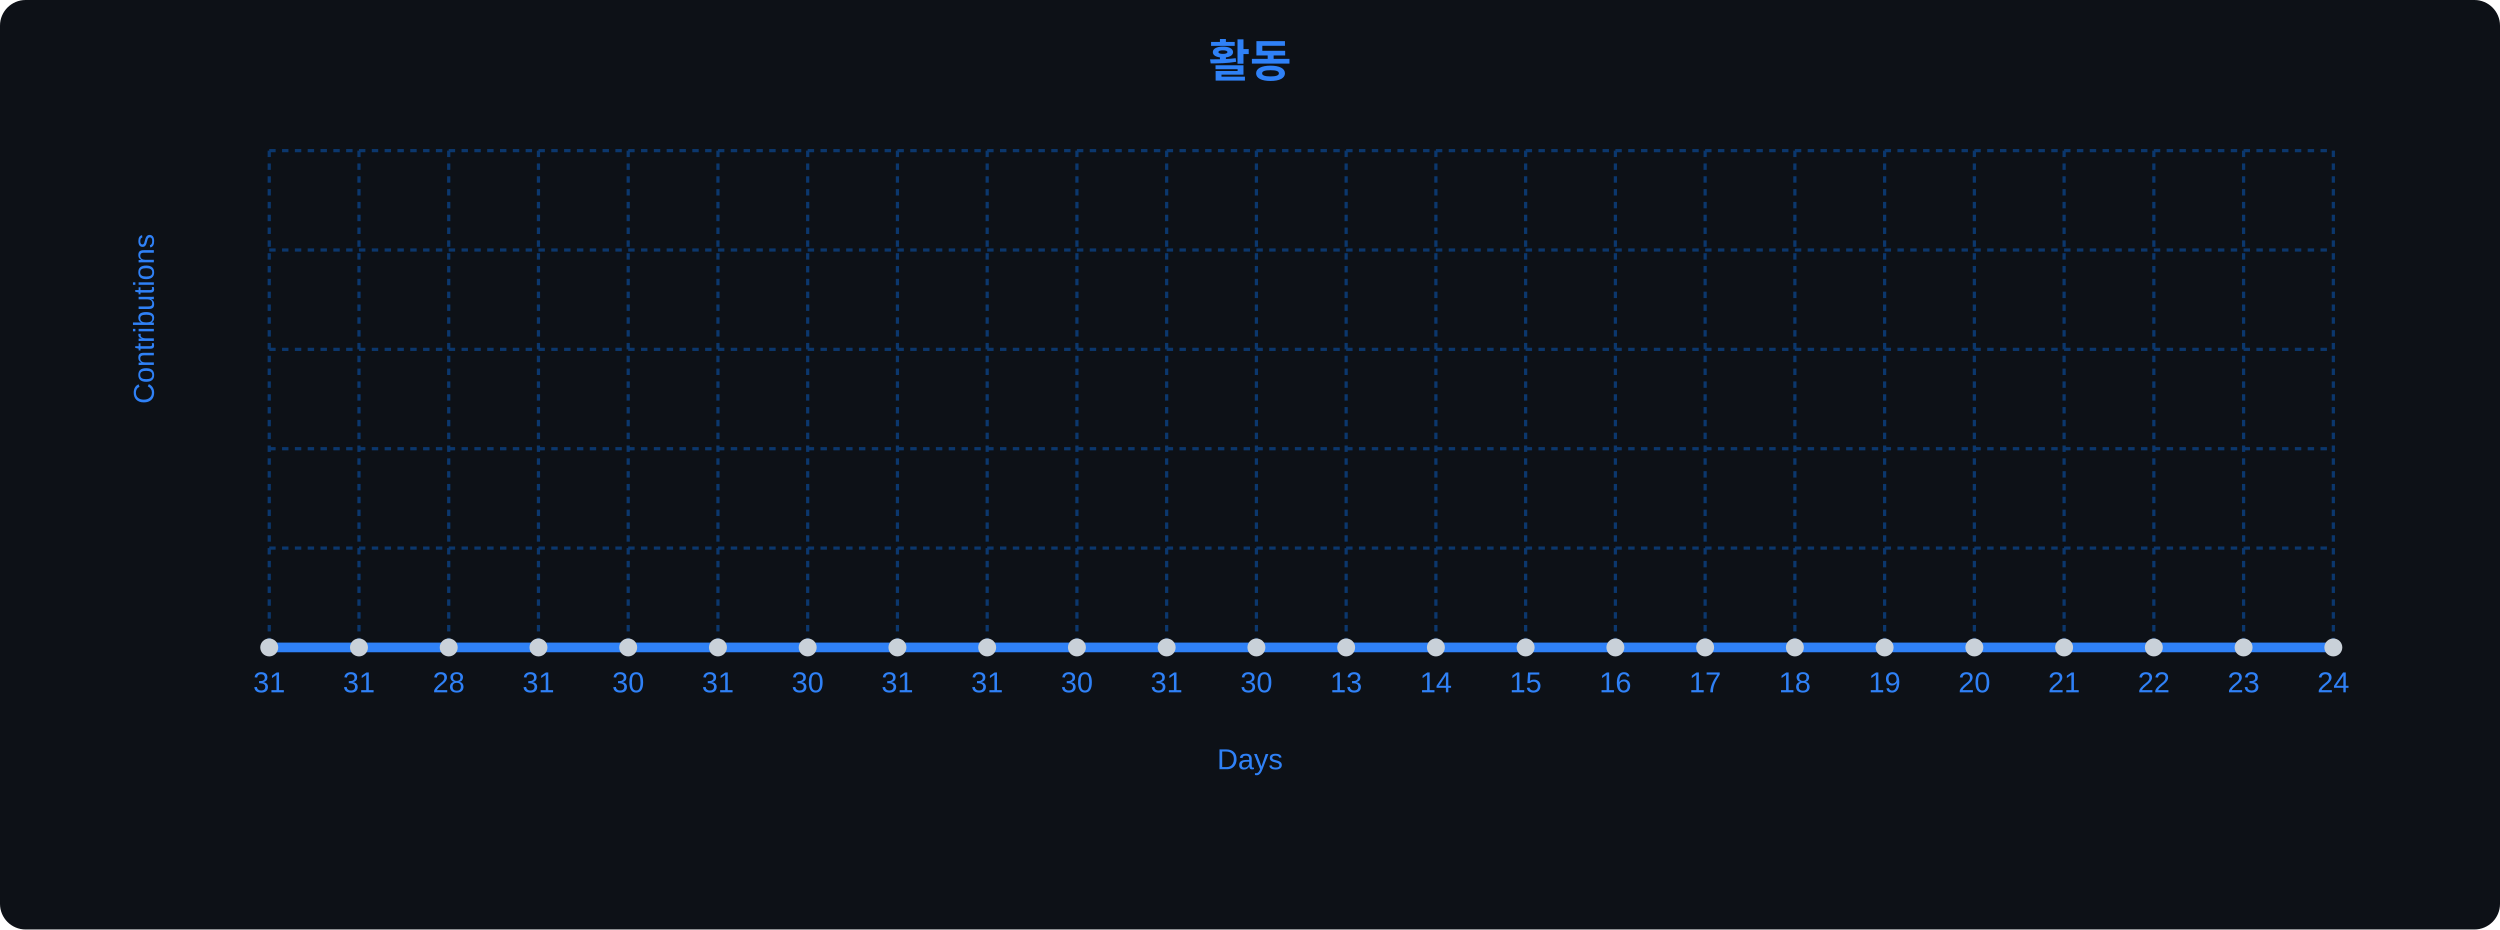
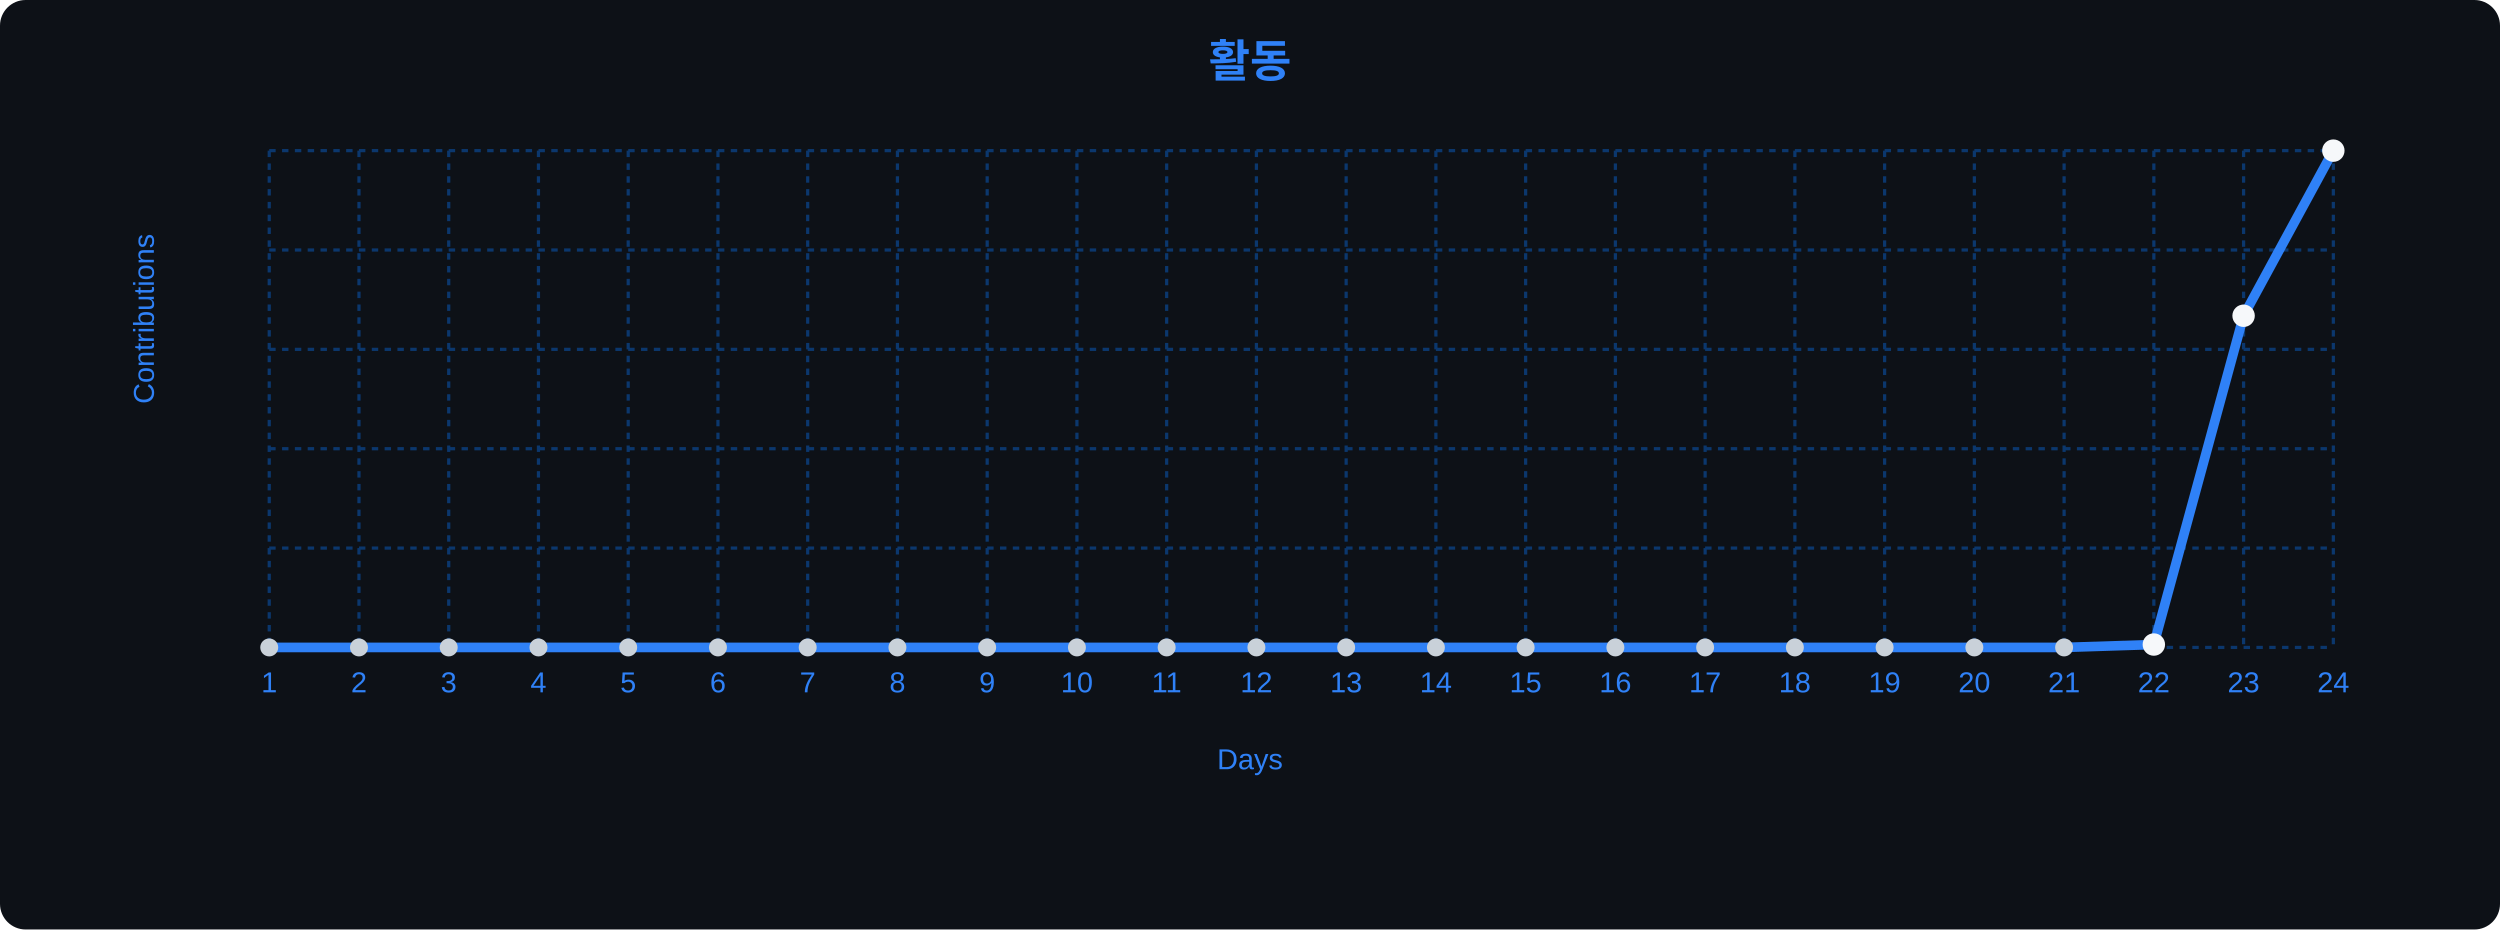
<svg xmlns="http://www.w3.org/2000/svg" width="780" height="290" viewBox="0 0 780 290" fill="none" role="img" aria-label="exotickic activity graph">
  <style>
    .bg { fill: #0d1117; }
    .title { font: 600 14px Segoe UI, Arial, sans-serif; fill: #2f81f7; }
    .axis { font: 9px Segoe UI, Arial, sans-serif; fill: #2f81f7; }
    .grid { stroke: #0b376d; stroke-width: 1; stroke-dasharray: 2 2; }
    .line { fill: none; stroke: #2f81f7; stroke-width: 3; stroke-linecap: round; stroke-linejoin: round; }
  </style>
  <rect class="bg" width="780" height="290" rx="8" />
  <text x="390" y="24" class="title" text-anchor="middle">활동</text>
  <line x1="84" y1="47" x2="728" y2="47" class="grid" />
  <line x1="84" y1="78" x2="728" y2="78" class="grid" />
  <line x1="84" y1="109" x2="728" y2="109" class="grid" />
  <line x1="84" y1="140" x2="728" y2="140" class="grid" />
  <line x1="84" y1="171" x2="728" y2="171" class="grid" />
  <line x1="84" y1="202" x2="728" y2="202" class="grid" />
  <line x1="84" y1="47" x2="84" y2="202" class="grid" />
  <line x1="112" y1="47" x2="112" y2="202" class="grid" />
  <line x1="140" y1="47" x2="140" y2="202" class="grid" />
  <line x1="168" y1="47" x2="168" y2="202" class="grid" />
  <line x1="196" y1="47" x2="196" y2="202" class="grid" />
  <line x1="224" y1="47" x2="224" y2="202" class="grid" />
  <line x1="252" y1="47" x2="252" y2="202" class="grid" />
  <line x1="280" y1="47" x2="280" y2="202" class="grid" />
  <line x1="308" y1="47" x2="308" y2="202" class="grid" />
  <line x1="336" y1="47" x2="336" y2="202" class="grid" />
  <line x1="364" y1="47" x2="364" y2="202" class="grid" />
  <line x1="392" y1="47" x2="392" y2="202" class="grid" />
  <line x1="420" y1="47" x2="420" y2="202" class="grid" />
  <line x1="448" y1="47" x2="448" y2="202" class="grid" />
  <line x1="476" y1="47" x2="476" y2="202" class="grid" />
  <line x1="504" y1="47" x2="504" y2="202" class="grid" />
  <line x1="532" y1="47" x2="532" y2="202" class="grid" />
  <line x1="560" y1="47" x2="560" y2="202" class="grid" />
  <line x1="588" y1="47" x2="588" y2="202" class="grid" />
  <line x1="616" y1="47" x2="616" y2="202" class="grid" />
  <line x1="644" y1="47" x2="644" y2="202" class="grid" />
  <line x1="672" y1="47" x2="672" y2="202" class="grid" />
  <line x1="700" y1="47" x2="700" y2="202" class="grid" />
  <line x1="728" y1="47" x2="728" y2="202" class="grid" />
  <text x="48" y="126" class="axis" transform="rotate(-90 48 126)">Contributions</text>
  <text x="390" y="240" class="axis" text-anchor="middle">Days</text>
-   <polyline class="line" points="84.00,202.00 112.00,202.00 140.00,202.00 168.00,202.00 196.00,202.00 224.00,202.00 252.00,202.00 280.00,202.00 308.00,202.00 336.00,202.00 364.00,202.00 392.00,202.00 420.00,202.00 448.00,202.00 476.00,202.00 504.00,202.00 532.00,202.00 560.00,202.00 588.00,202.00 616.00,202.00 644.00,202.00 672.00,202.00 700.00,202.00 728.00,202.00" />
+   <polyline class="line" points="84.00,202.00 112.00,202.00 140.00,202.00 168.00,202.00 196.00,202.00 224.00,202.00 252.00,202.00 280.00,202.00 308.00,202.00 336.00,202.00 364.00,202.00 392.00,202.00 420.00,202.00 448.00,202.00 476.00,202.00 504.00,202.00 532.00,202.00 560.00,202.00 588.00,202.00 616.00,202.00 644.00,202.00 672.00,201.10 700.00,98.52 728.00,47.00" />
  <circle cx="84" cy="202" r="2.8" fill="#c9d1d9" />
  <circle cx="112" cy="202" r="2.8" fill="#c9d1d9" />
  <circle cx="140" cy="202" r="2.8" fill="#c9d1d9" />
  <circle cx="168" cy="202" r="2.8" fill="#c9d1d9" />
  <circle cx="196" cy="202" r="2.8" fill="#c9d1d9" />
  <circle cx="224" cy="202" r="2.8" fill="#c9d1d9" />
  <circle cx="252" cy="202" r="2.8" fill="#c9d1d9" />
  <circle cx="280" cy="202" r="2.8" fill="#c9d1d9" />
  <circle cx="308" cy="202" r="2.8" fill="#c9d1d9" />
  <circle cx="336" cy="202" r="2.8" fill="#c9d1d9" />
  <circle cx="364" cy="202" r="2.8" fill="#c9d1d9" />
  <circle cx="392" cy="202" r="2.8" fill="#c9d1d9" />
  <circle cx="420" cy="202" r="2.8" fill="#c9d1d9" />
  <circle cx="448" cy="202" r="2.8" fill="#c9d1d9" />
  <circle cx="476" cy="202" r="2.8" fill="#c9d1d9" />
  <circle cx="504" cy="202" r="2.8" fill="#c9d1d9" />
  <circle cx="532" cy="202" r="2.8" fill="#c9d1d9" />
  <circle cx="560" cy="202" r="2.8" fill="#c9d1d9" />
  <circle cx="588" cy="202" r="2.8" fill="#c9d1d9" />
  <circle cx="616" cy="202" r="2.8" fill="#c9d1d9" />
  <circle cx="644" cy="202" r="2.8" fill="#c9d1d9" />
-   <circle cx="672" cy="202" r="2.8" fill="#c9d1d9" />
-   <circle cx="700" cy="202" r="2.8" fill="#c9d1d9" />
-   <circle cx="728" cy="202" r="2.8" fill="#c9d1d9" />
-   <text x="84" y="216" class="axis" text-anchor="middle">31</text>
-   <text x="112" y="216" class="axis" text-anchor="middle">31</text>
-   <text x="140" y="216" class="axis" text-anchor="middle">28</text>
-   <text x="168" y="216" class="axis" text-anchor="middle">31</text>
-   <text x="196" y="216" class="axis" text-anchor="middle">30</text>
-   <text x="224" y="216" class="axis" text-anchor="middle">31</text>
-   <text x="252" y="216" class="axis" text-anchor="middle">30</text>
-   <text x="280" y="216" class="axis" text-anchor="middle">31</text>
-   <text x="308" y="216" class="axis" text-anchor="middle">31</text>
-   <text x="336" y="216" class="axis" text-anchor="middle">30</text>
-   <text x="364" y="216" class="axis" text-anchor="middle">31</text>
-   <text x="392" y="216" class="axis" text-anchor="middle">30</text>
+   <circle cx="672" cy="201.096" r="3.5" fill="#f6f8fa" />
+   <circle cx="700" cy="98.516" r="3.5" fill="#f6f8fa" />
+   <circle cx="728" cy="47" r="3.5" fill="#f6f8fa" />
+   <text x="84" y="216" class="axis" text-anchor="middle">1</text>
+   <text x="112" y="216" class="axis" text-anchor="middle">2</text>
+   <text x="140" y="216" class="axis" text-anchor="middle">3</text>
+   <text x="168" y="216" class="axis" text-anchor="middle">4</text>
+   <text x="196" y="216" class="axis" text-anchor="middle">5</text>
+   <text x="224" y="216" class="axis" text-anchor="middle">6</text>
+   <text x="252" y="216" class="axis" text-anchor="middle">7</text>
+   <text x="280" y="216" class="axis" text-anchor="middle">8</text>
+   <text x="308" y="216" class="axis" text-anchor="middle">9</text>
+   <text x="336" y="216" class="axis" text-anchor="middle">10</text>
+   <text x="364" y="216" class="axis" text-anchor="middle">11</text>
+   <text x="392" y="216" class="axis" text-anchor="middle">12</text>
  <text x="420" y="216" class="axis" text-anchor="middle">13</text>
  <text x="448" y="216" class="axis" text-anchor="middle">14</text>
  <text x="476" y="216" class="axis" text-anchor="middle">15</text>
  <text x="504" y="216" class="axis" text-anchor="middle">16</text>
  <text x="532" y="216" class="axis" text-anchor="middle">17</text>
  <text x="560" y="216" class="axis" text-anchor="middle">18</text>
  <text x="588" y="216" class="axis" text-anchor="middle">19</text>
  <text x="616" y="216" class="axis" text-anchor="middle">20</text>
  <text x="644" y="216" class="axis" text-anchor="middle">21</text>
  <text x="672" y="216" class="axis" text-anchor="middle">22</text>
  <text x="700" y="216" class="axis" text-anchor="middle">23</text>
  <text x="728" y="216" class="axis" text-anchor="middle">24</text>
</svg>
